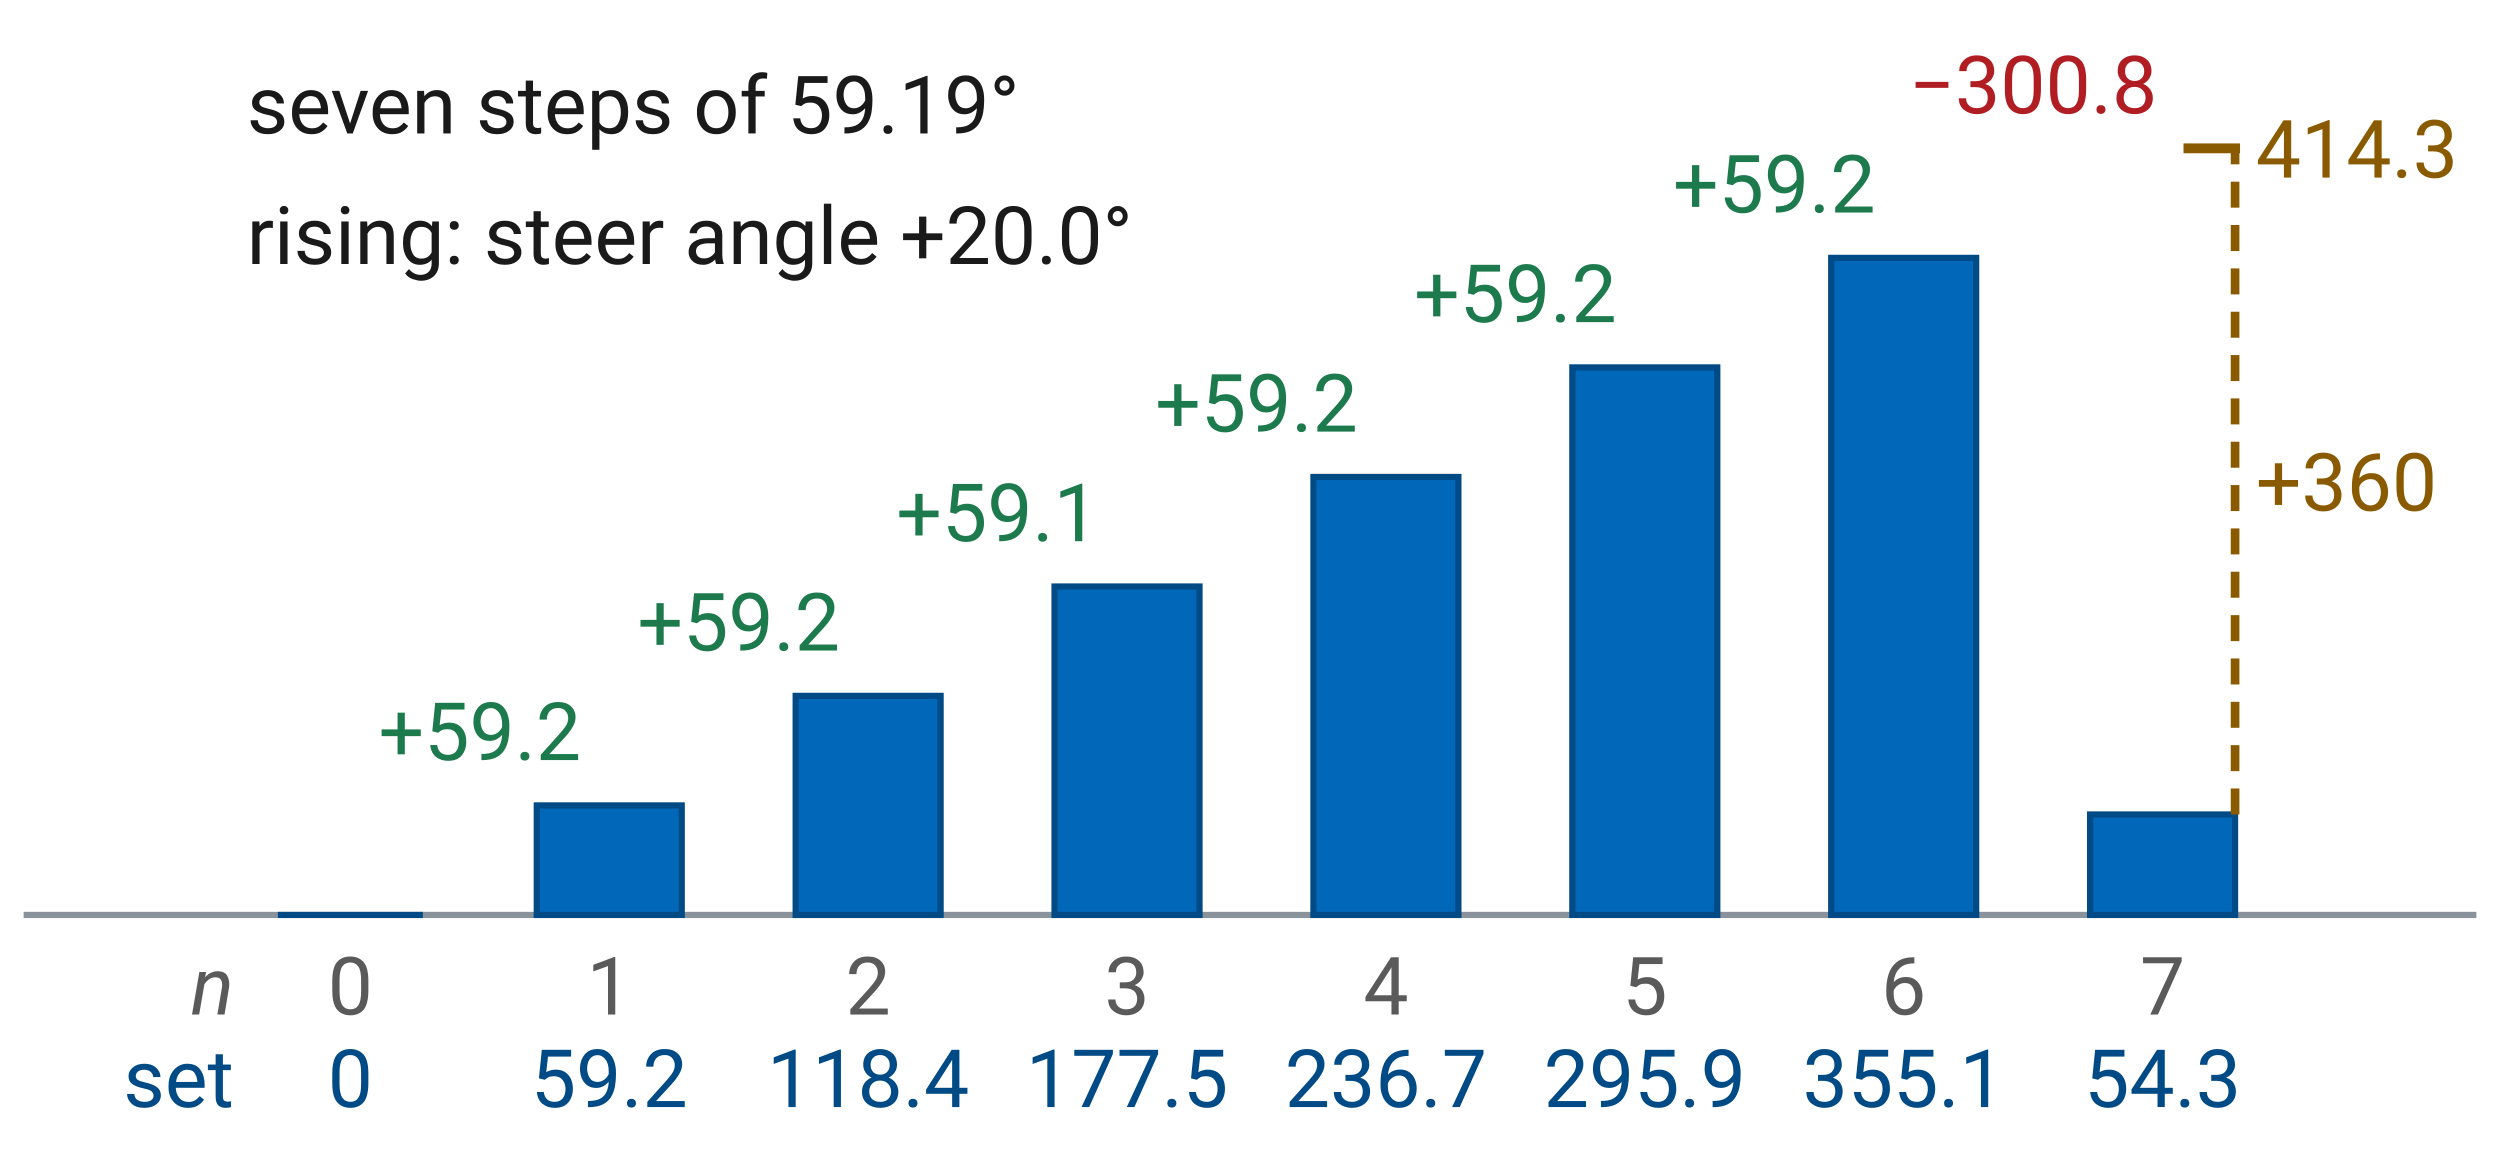
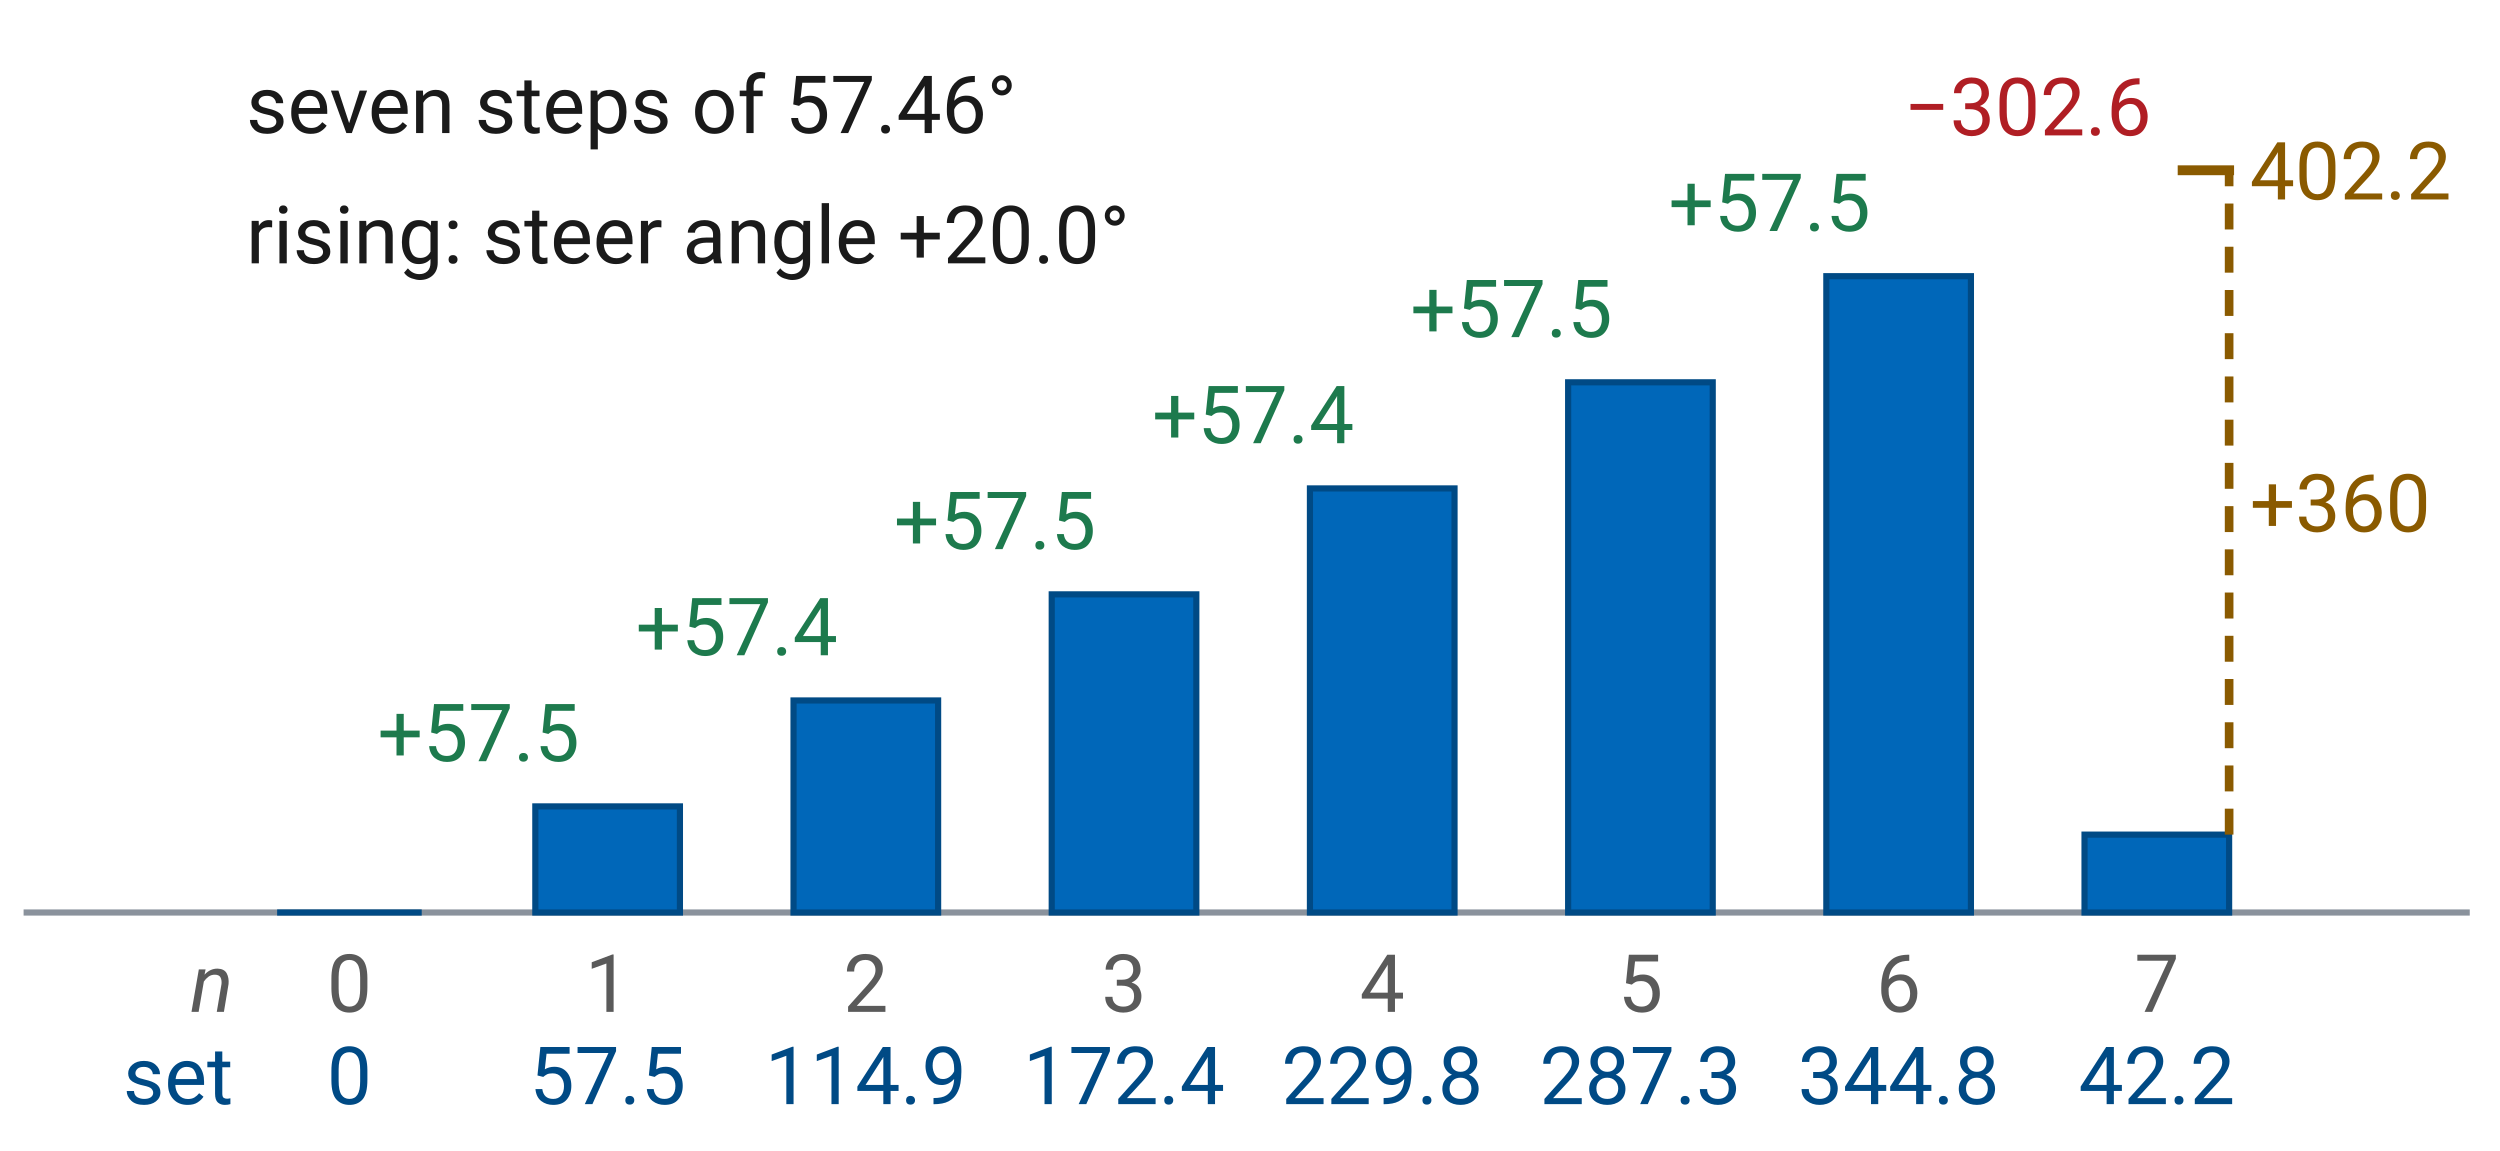
- <svg xmlns="http://www.w3.org/2000/svg" width="403.776pt" height="186.258pt" viewBox="0 0 403.776 186.258" version="1.1">
+ <svg xmlns="http://www.w3.org/2000/svg" width="404.854pt" height="186.258pt" viewBox="0 0 404.854 186.258" version="1.1">
  <defs>
    <style type="text/css">*{stroke-linejoin: round; stroke-linecap: butt}</style>
  </defs>
  <g id="figure_1">
    <g id="patch_1">
-       <path d="M 0 186.258  L 403.776 186.258  L 403.776 0  L 0 0  L 0 186.258  z " style="fill: none" />
+       <path d="M 0 186.258  L 404.854 186.258  L 404.854 0  L 0 0  L 0 186.258  z " style="fill: none" />
    </g>
    <g id="axes_1">
      <g id="patch_2">
        <path d="M 4.32 180.648  L 399.456 180.648  L 399.456 4.32  L 4.32 4.32  L 4.32 180.648  z " style="fill: none" />
      </g>
      <g id="matplotlib.axis_1" />
      <g id="matplotlib.axis_2" />
      <g id="patch_3">
        <path d="M 4.32 147.773  L 399.456 147.773  " style="fill: none; stroke: #8a929c; stroke-linejoin: miter; stroke-linecap: square" />
      </g>
      <g id="patch_4">
        <path d="M 44.879 147.773  L 68.294 147.773  L 68.294 147.773  L 44.879 147.773  z " clip-path="url(#p94656df8d0)" style="fill: #0067b9; stroke: #004a85; stroke-linejoin: miter" />
      </g>
      <g id="patch_5">
-         <path d="M 86.692 147.773  L 110.108 147.773  L 110.108 130.081  L 86.692 130.081  z " clip-path="url(#p94656df8d0)" style="fill: #0067b9; stroke: #004a85; stroke-linejoin: miter" />
+         <path d="M 86.692 147.773  L 110.108 147.773  L 110.108 130.589  L 86.692 130.589  z " clip-path="url(#p94656df8d0)" style="fill: #0067b9; stroke: #004a85; stroke-linejoin: miter" />
      </g>
      <g id="patch_6">
-         <path d="M 128.506 147.773  L 151.921 147.773  L 151.921 112.388  L 128.506 112.388  z " clip-path="url(#p94656df8d0)" style="fill: #0067b9; stroke: #004a85; stroke-linejoin: miter" />
+         <path d="M 128.506 147.773  L 151.921 147.773  L 151.921 113.434  L 128.506 113.434  z " clip-path="url(#p94656df8d0)" style="fill: #0067b9; stroke: #004a85; stroke-linejoin: miter" />
      </g>
      <g id="patch_7">
-         <path d="M 170.319 147.773  L 193.734 147.773  L 193.734 94.725  L 170.319 94.725  z " clip-path="url(#p94656df8d0)" style="fill: #0067b9; stroke: #004a85; stroke-linejoin: miter" />
+         <path d="M 170.319 147.773  L 193.734 147.773  L 193.734 96.25  L 170.319 96.25  z " clip-path="url(#p94656df8d0)" style="fill: #0067b9; stroke: #004a85; stroke-linejoin: miter" />
      </g>
      <g id="patch_8">
-         <path d="M 212.132 147.773  L 235.548 147.773  L 235.548 77.033  L 212.132 77.033  z " clip-path="url(#p94656df8d0)" style="fill: #0067b9; stroke: #004a85; stroke-linejoin: miter" />
+         <path d="M 212.132 147.773  L 235.548 147.773  L 235.548 79.095  L 212.132 79.095  z " clip-path="url(#p94656df8d0)" style="fill: #0067b9; stroke: #004a85; stroke-linejoin: miter" />
      </g>
      <g id="patch_9">
-         <path d="M 253.946 147.773  L 277.361 147.773  L 277.361 59.34  L 253.946 59.34  z " clip-path="url(#p94656df8d0)" style="fill: #0067b9; stroke: #004a85; stroke-linejoin: miter" />
+         <path d="M 253.946 147.773  L 277.361 147.773  L 277.361 61.911  L 253.946 61.911  z " clip-path="url(#p94656df8d0)" style="fill: #0067b9; stroke: #004a85; stroke-linejoin: miter" />
      </g>
      <g id="patch_10">
-         <path d="M 295.759 147.773  L 319.174 147.773  L 319.174 41.648  L 295.759 41.648  z " clip-path="url(#p94656df8d0)" style="fill: #0067b9; stroke: #004a85; stroke-linejoin: miter" />
+         <path d="M 295.759 147.773  L 319.174 147.773  L 319.174 44.726  L 295.759 44.726  z " clip-path="url(#p94656df8d0)" style="fill: #0067b9; stroke: #004a85; stroke-linejoin: miter" />
      </g>
      <g id="patch_11">
-         <path d="M 337.572 147.773  L 360.988 147.773  L 360.988 131.545  L 337.572 131.545  z " clip-path="url(#p94656df8d0)" style="fill: #0067b9; stroke: #004a85; stroke-linejoin: miter" />
+         <path d="M 337.572 147.773  L 360.988 147.773  L 360.988 135.161  L 337.572 135.161  z " clip-path="url(#p94656df8d0)" style="fill: #0067b9; stroke: #004a85; stroke-linejoin: miter" />
      </g>
      <g id="text_1">
-         <text style="font-size: 13px; font-family:'Source Sans Pro', 'Segoe UI', Roboto, Helvetica, Arial, sans-serif; text-anchor: middle; fill: #1d7a4d" x="77.493" y="122.761" transform="rotate(-0 77.49333 122.7609)">+59.2</text>
+         <text style="font-size: 13px; font-family:'Source Sans Pro', 'Segoe UI', Roboto, Helvetica, Arial, sans-serif; text-anchor: middle; fill: #1d7a4d" x="77.493" y="123.269" transform="rotate(-0 77.49333 123.269)">+57.5</text>
      </g>
      <g id="text_2">
-         <text style="font-size: 13px; font-family:'Source Sans Pro', 'Segoe UI', Roboto, Helvetica, Arial, sans-serif; text-anchor: middle; fill: #1d7a4d" x="119.307" y="105.068" transform="rotate(-0 119.3067 105.0683)">+59.2</text>
+         <text style="font-size: 13px; font-family:'Source Sans Pro', 'Segoe UI', Roboto, Helvetica, Arial, sans-serif; text-anchor: middle; fill: #1d7a4d" x="119.307" y="106.114" transform="rotate(-0 119.3067 106.1144)">+57.4</text>
      </g>
      <g id="text_3">
-         <text style="font-size: 13px; font-family:'Source Sans Pro', 'Segoe UI', Roboto, Helvetica, Arial, sans-serif; text-anchor: middle; fill: #1d7a4d" x="161.12" y="87.406" transform="rotate(-0 161.12 87.40566)">+59.1</text>
+         <text style="font-size: 13px; font-family:'Source Sans Pro', 'Segoe UI', Roboto, Helvetica, Arial, sans-serif; text-anchor: middle; fill: #1d7a4d" x="161.12" y="88.93" transform="rotate(-0 161.12 88.92985)">+57.5</text>
      </g>
      <g id="text_4">
-         <text style="font-size: 13px; font-family:'Source Sans Pro', 'Segoe UI', Roboto, Helvetica, Arial, sans-serif; text-anchor: middle; fill: #1d7a4d" x="202.933" y="69.713" transform="rotate(-0 202.9333 69.71309)">+59.2</text>
+         <text style="font-size: 13px; font-family:'Source Sans Pro', 'Segoe UI', Roboto, Helvetica, Arial, sans-serif; text-anchor: middle; fill: #1d7a4d" x="202.933" y="71.775" transform="rotate(-0 202.9333 71.77523)">+57.4</text>
      </g>
      <g id="text_5">
-         <text style="font-size: 13px; font-family:'Source Sans Pro', 'Segoe UI', Roboto, Helvetica, Arial, sans-serif; text-anchor: middle; fill: #1d7a4d" x="244.747" y="52.021" transform="rotate(-0 244.7467 52.02052)">+59.2</text>
+         <text style="font-size: 13px; font-family:'Source Sans Pro', 'Segoe UI', Roboto, Helvetica, Arial, sans-serif; text-anchor: middle; fill: #1d7a4d" x="244.747" y="54.591" transform="rotate(-0 244.7467 54.59072)">+57.5</text>
      </g>
      <g id="text_6">
-         <text style="font-size: 13px; font-family:'Source Sans Pro', 'Segoe UI', Roboto, Helvetica, Arial, sans-serif; text-anchor: middle; fill: #1d7a4d" x="286.56" y="34.328" transform="rotate(-0 286.56 34.32794)">+59.2</text>
+         <text style="font-size: 13px; font-family:'Source Sans Pro', 'Segoe UI', Roboto, Helvetica, Arial, sans-serif; text-anchor: middle; fill: #1d7a4d" x="286.56" y="37.406" transform="rotate(-0 286.56 37.40621)">+57.5</text>
      </g>
      <g id="text_7">
-         <text style="font-size: 13px; font-family:'Source Sans Pro', 'Segoe UI', Roboto, Helvetica, Arial, sans-serif; text-anchor: middle; fill: #b01e24" x="328.373" y="18.309" transform="rotate(-0 328.3733 18.30899)">−300.8</text>
+         <text style="font-size: 13px; font-family:'Source Sans Pro', 'Segoe UI', Roboto, Helvetica, Arial, sans-serif; text-anchor: middle; fill: #b01e24" x="328.373" y="21.925" transform="rotate(-0 328.3733 21.92521)">−302.6</text>
      </g>
      <g id="text_8">
-         <text style="font-size: 13px; font-family:'Source Sans Pro', 'Segoe UI', Roboto, Helvetica, Arial, sans-serif; text-anchor: start; fill: #8a5a00" x="364.333" y="82.479" transform="rotate(-0 364.3328 82.47916)">+360</text>
+         <text style="font-size: 13px; font-family:'Source Sans Pro', 'Segoe UI', Roboto, Helvetica, Arial, sans-serif; text-anchor: start; fill: #8a5a00" x="364.333" y="86.095" transform="rotate(-0 364.3328 86.09537)">+360</text>
      </g>
      <g id="text_9">
-         <text style="font-size: 13px; font-family:'Source Sans Pro', 'Segoe UI', Roboto, Helvetica, Arial, sans-serif; text-anchor: start; fill: #8a5a00" x="364.333" y="28.684" transform="rotate(-0 364.3328 28.68417)">414.3</text>
+         <text style="font-size: 13px; font-family:'Source Sans Pro', 'Segoe UI', Roboto, Helvetica, Arial, sans-serif; text-anchor: start; fill: #8a5a00" x="364.333" y="32.3" transform="rotate(-0 364.3328 32.30039)">402.2</text>
      </g>
      <g id="text_10">
        <text style="font-size: 13px; font-family:'Source Sans Pro', 'Segoe UI', Roboto, Helvetica, Arial, sans-serif; text-anchor: middle; fill: #5a5a5a" x="56.587" y="163.859" transform="rotate(-0 56.58667 163.859)">0</text>
      </g>
      <g id="text_11">
        <text style="font-size: 13px; font-family:'Source Sans Pro', 'Segoe UI', Roboto, Helvetica, Arial, sans-serif; text-anchor: middle; fill: #004a85" x="56.587" y="178.802" transform="rotate(-0 56.58667 178.8021)">0</text>
      </g>
      <g id="text_12">
        <text style="font-size: 13px; font-family:'Source Sans Pro', 'Segoe UI', Roboto, Helvetica, Arial, sans-serif; text-anchor: middle; fill: #5a5a5a" x="98.4" y="163.859" transform="rotate(-0 98.4 163.859)">1</text>
      </g>
      <g id="text_13">
-         <text style="font-size: 13px; font-family:'Source Sans Pro', 'Segoe UI', Roboto, Helvetica, Arial, sans-serif; text-anchor: middle; fill: #004a85" x="98.4" y="178.802" transform="rotate(-0 98.4 178.8021)">59.2</text>
+         <text style="font-size: 13px; font-family:'Source Sans Pro', 'Segoe UI', Roboto, Helvetica, Arial, sans-serif; text-anchor: middle; fill: #004a85" x="98.4" y="178.802" transform="rotate(-0 98.4 178.8021)">57.5</text>
      </g>
      <g id="text_14">
        <text style="font-size: 13px; font-family:'Source Sans Pro', 'Segoe UI', Roboto, Helvetica, Arial, sans-serif; text-anchor: middle; fill: #5a5a5a" x="140.213" y="163.859" transform="rotate(-0 140.2133 163.859)">2</text>
      </g>
      <g id="text_15">
-         <text style="font-size: 13px; font-family:'Source Sans Pro', 'Segoe UI', Roboto, Helvetica, Arial, sans-serif; text-anchor: middle; fill: #004a85" x="140.213" y="178.802" transform="rotate(-0 140.2133 178.8021)">118.4</text>
+         <text style="font-size: 13px; font-family:'Source Sans Pro', 'Segoe UI', Roboto, Helvetica, Arial, sans-serif; text-anchor: middle; fill: #004a85" x="140.213" y="178.802" transform="rotate(-0 140.2133 178.8021)">114.9</text>
      </g>
      <g id="text_16">
        <text style="font-size: 13px; font-family:'Source Sans Pro', 'Segoe UI', Roboto, Helvetica, Arial, sans-serif; text-anchor: middle; fill: #5a5a5a" x="182.027" y="163.859" transform="rotate(-0 182.0267 163.859)">3</text>
      </g>
      <g id="text_17">
-         <text style="font-size: 13px; font-family:'Source Sans Pro', 'Segoe UI', Roboto, Helvetica, Arial, sans-serif; text-anchor: middle; fill: #004a85" x="182.027" y="178.802" transform="rotate(-0 182.0267 178.8021)">177.5</text>
+         <text style="font-size: 13px; font-family:'Source Sans Pro', 'Segoe UI', Roboto, Helvetica, Arial, sans-serif; text-anchor: middle; fill: #004a85" x="182.027" y="178.802" transform="rotate(-0 182.0267 178.8021)">172.4</text>
      </g>
      <g id="text_18">
        <text style="font-size: 13px; font-family:'Source Sans Pro', 'Segoe UI', Roboto, Helvetica, Arial, sans-serif; text-anchor: middle; fill: #5a5a5a" x="223.84" y="163.859" transform="rotate(-0 223.84 163.859)">4</text>
      </g>
      <g id="text_19">
-         <text style="font-size: 13px; font-family:'Source Sans Pro', 'Segoe UI', Roboto, Helvetica, Arial, sans-serif; text-anchor: middle; fill: #004a85" x="223.84" y="178.802" transform="rotate(-0 223.84 178.8021)">236.7</text>
+         <text style="font-size: 13px; font-family:'Source Sans Pro', 'Segoe UI', Roboto, Helvetica, Arial, sans-serif; text-anchor: middle; fill: #004a85" x="223.84" y="178.802" transform="rotate(-0 223.84 178.8021)">229.8</text>
      </g>
      <g id="text_20">
        <text style="font-size: 13px; font-family:'Source Sans Pro', 'Segoe UI', Roboto, Helvetica, Arial, sans-serif; text-anchor: middle; fill: #5a5a5a" x="265.653" y="163.859" transform="rotate(-0 265.6533 163.859)">5</text>
      </g>
      <g id="text_21">
-         <text style="font-size: 13px; font-family:'Source Sans Pro', 'Segoe UI', Roboto, Helvetica, Arial, sans-serif; text-anchor: middle; fill: #004a85" x="265.653" y="178.802" transform="rotate(-0 265.6533 178.8021)">295.9</text>
+         <text style="font-size: 13px; font-family:'Source Sans Pro', 'Segoe UI', Roboto, Helvetica, Arial, sans-serif; text-anchor: middle; fill: #004a85" x="265.653" y="178.802" transform="rotate(-0 265.6533 178.8021)">287.3</text>
      </g>
      <g id="text_22">
        <text style="font-size: 13px; font-family:'Source Sans Pro', 'Segoe UI', Roboto, Helvetica, Arial, sans-serif; text-anchor: middle; fill: #5a5a5a" x="307.467" y="163.859" transform="rotate(-0 307.4667 163.859)">6</text>
      </g>
      <g id="text_23">
-         <text style="font-size: 13px; font-family:'Source Sans Pro', 'Segoe UI', Roboto, Helvetica, Arial, sans-serif; text-anchor: middle; fill: #004a85" x="307.467" y="178.802" transform="rotate(-0 307.4667 178.8021)">355.1</text>
+         <text style="font-size: 13px; font-family:'Source Sans Pro', 'Segoe UI', Roboto, Helvetica, Arial, sans-serif; text-anchor: middle; fill: #004a85" x="307.467" y="178.802" transform="rotate(-0 307.4667 178.8021)">344.8</text>
      </g>
      <g id="text_24">
        <text style="font-size: 13px; font-family:'Source Sans Pro', 'Segoe UI', Roboto, Helvetica, Arial, sans-serif; text-anchor: middle; fill: #5a5a5a" x="349.28" y="163.859" transform="rotate(-0 349.28 163.859)">7</text>
      </g>
      <g id="text_25">
-         <text style="font-size: 13px; font-family:'Source Sans Pro', 'Segoe UI', Roboto, Helvetica, Arial, sans-serif; text-anchor: middle; fill: #004a85" x="349.28" y="178.802" transform="rotate(-0 349.28 178.8021)">54.3</text>
+         <text style="font-size: 13px; font-family:'Source Sans Pro', 'Segoe UI', Roboto, Helvetica, Arial, sans-serif; text-anchor: middle; fill: #004a85" x="349.28" y="178.802" transform="rotate(-0 349.28 178.8021)">42.2</text>
      </g>
      <g id="text_26">
        <text style="font-style: italic; font-size: 13px; font-family:'Source Sans Pro', 'Segoe UI', Roboto, Helvetica, Arial, sans-serif; text-anchor: end; fill: #5a5a5a" x="37.771" y="163.859" transform="rotate(-0 37.77067 163.859)">n</text>
      </g>
      <g id="text_27">
        <text style="font-size: 13px; font-family:'Source Sans Pro', 'Segoe UI', Roboto, Helvetica, Arial, sans-serif; text-anchor: end; fill: #004a85" x="37.771" y="178.802" transform="rotate(-0 37.77067 178.8021)">set</text>
      </g>
      <g id="text_28">
-         <text style="font-size: 13px; font-family:'Source Sans Pro', 'Segoe UI', Roboto, Helvetica, Arial, sans-serif; fill: #1a1a1a" transform="translate(39.86133 21.55078)">seven steps of 59.19°</text>
+         <text style="font-size: 13px; font-family:'Source Sans Pro', 'Segoe UI', Roboto, Helvetica, Arial, sans-serif; fill: #1a1a1a" transform="translate(39.86133 21.55078)">seven steps of 57.46°</text>
        <text style="font-size: 13px; font-family:'Source Sans Pro', 'Segoe UI', Roboto, Helvetica, Arial, sans-serif; fill: #1a1a1a" transform="translate(39.86133 42.64239)">rising: steer angle +20.0°</text>
      </g>
      <g id="line2d_1">
-         <path d="M 360.988 131.545  L 360.988 23.955  " clip-path="url(#p94656df8d0)" style="fill: none; stroke-dasharray: 4.2,2.8; stroke-dashoffset: 0; stroke: #8a5a00; stroke-width: 1.4" />
+         <path d="M 360.988 135.161  L 360.988 27.571  " clip-path="url(#p94656df8d0)" style="fill: none; stroke-dasharray: 4.2,2.8; stroke-dashoffset: 0; stroke: #8a5a00; stroke-width: 1.4" />
      </g>
      <g id="line2d_2">
-         <path d="M 353.461 23.955  L 360.988 23.955  " clip-path="url(#p94656df8d0)" style="fill: none; stroke: #8a5a00; stroke-width: 1.6; stroke-linecap: square" />
+         <path d="M 353.461 27.571  L 360.988 27.571  " clip-path="url(#p94656df8d0)" style="fill: none; stroke: #8a5a00; stroke-width: 1.6; stroke-linecap: square" />
      </g>
    </g>
  </g>
  <defs>
    <clipPath id="p94656df8d0">
      <rect x="4.32" y="4.32" width="395.136" height="176.328" />
    </clipPath>
  </defs>
</svg>
